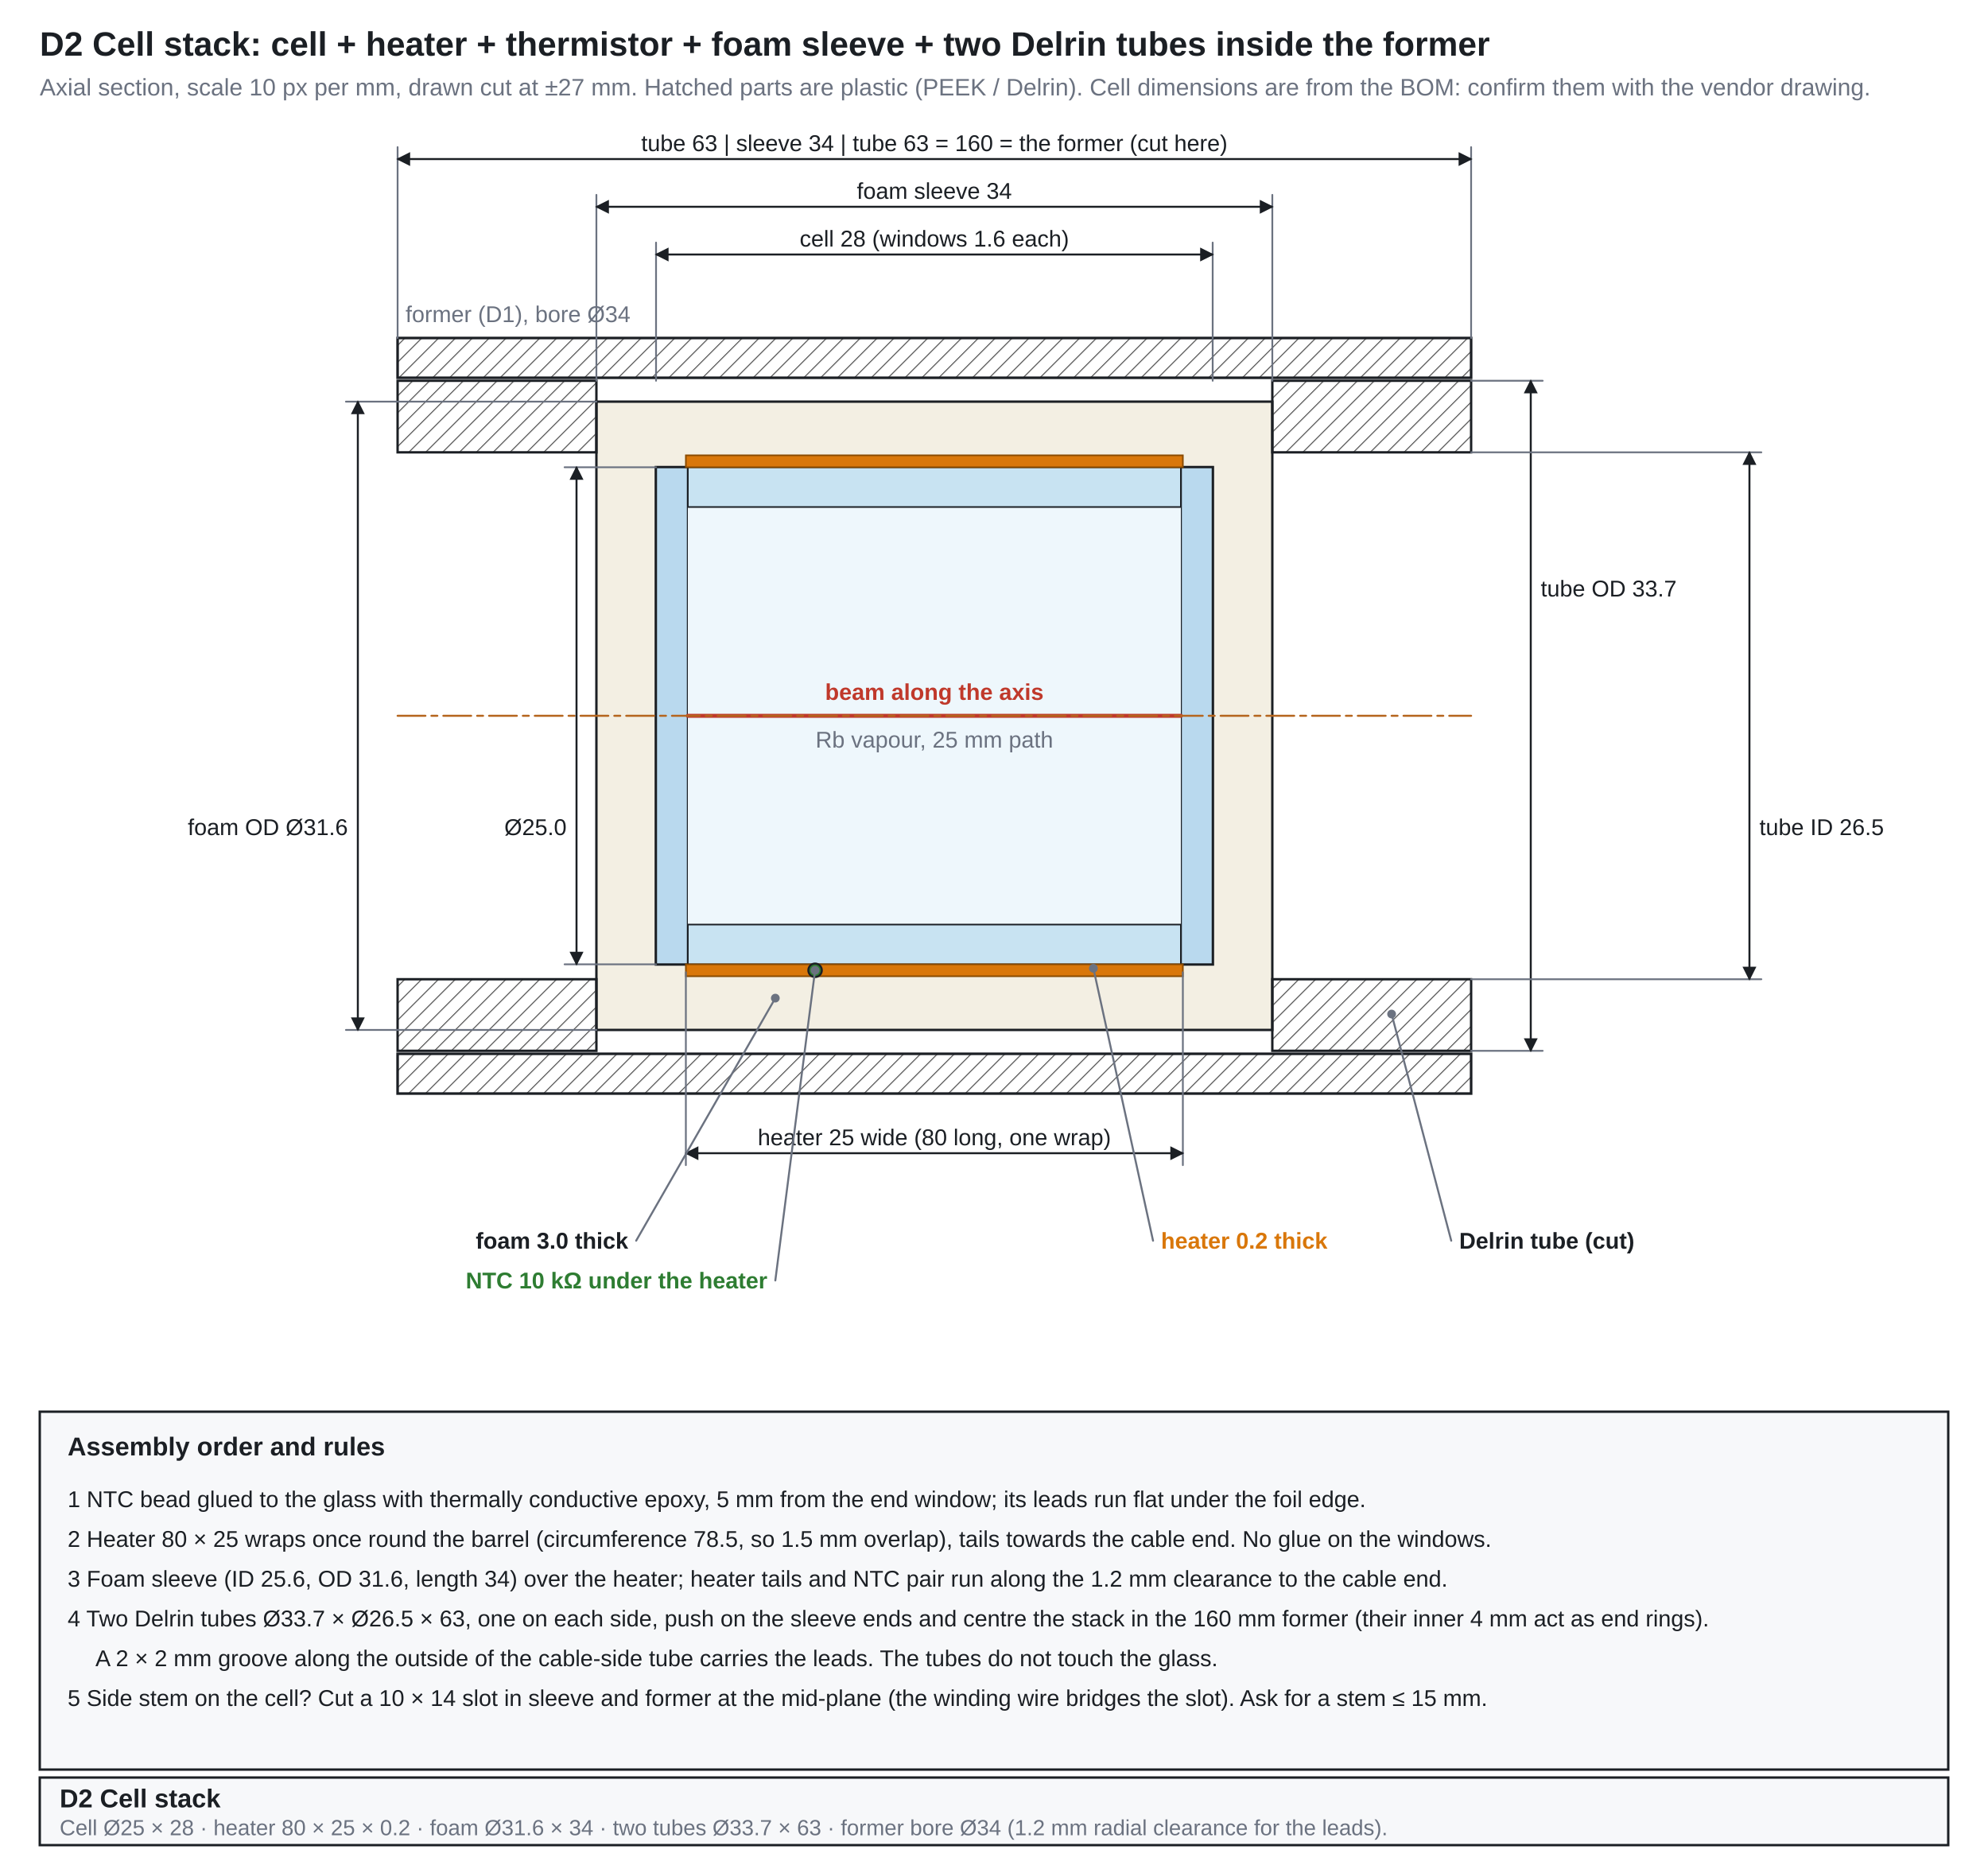
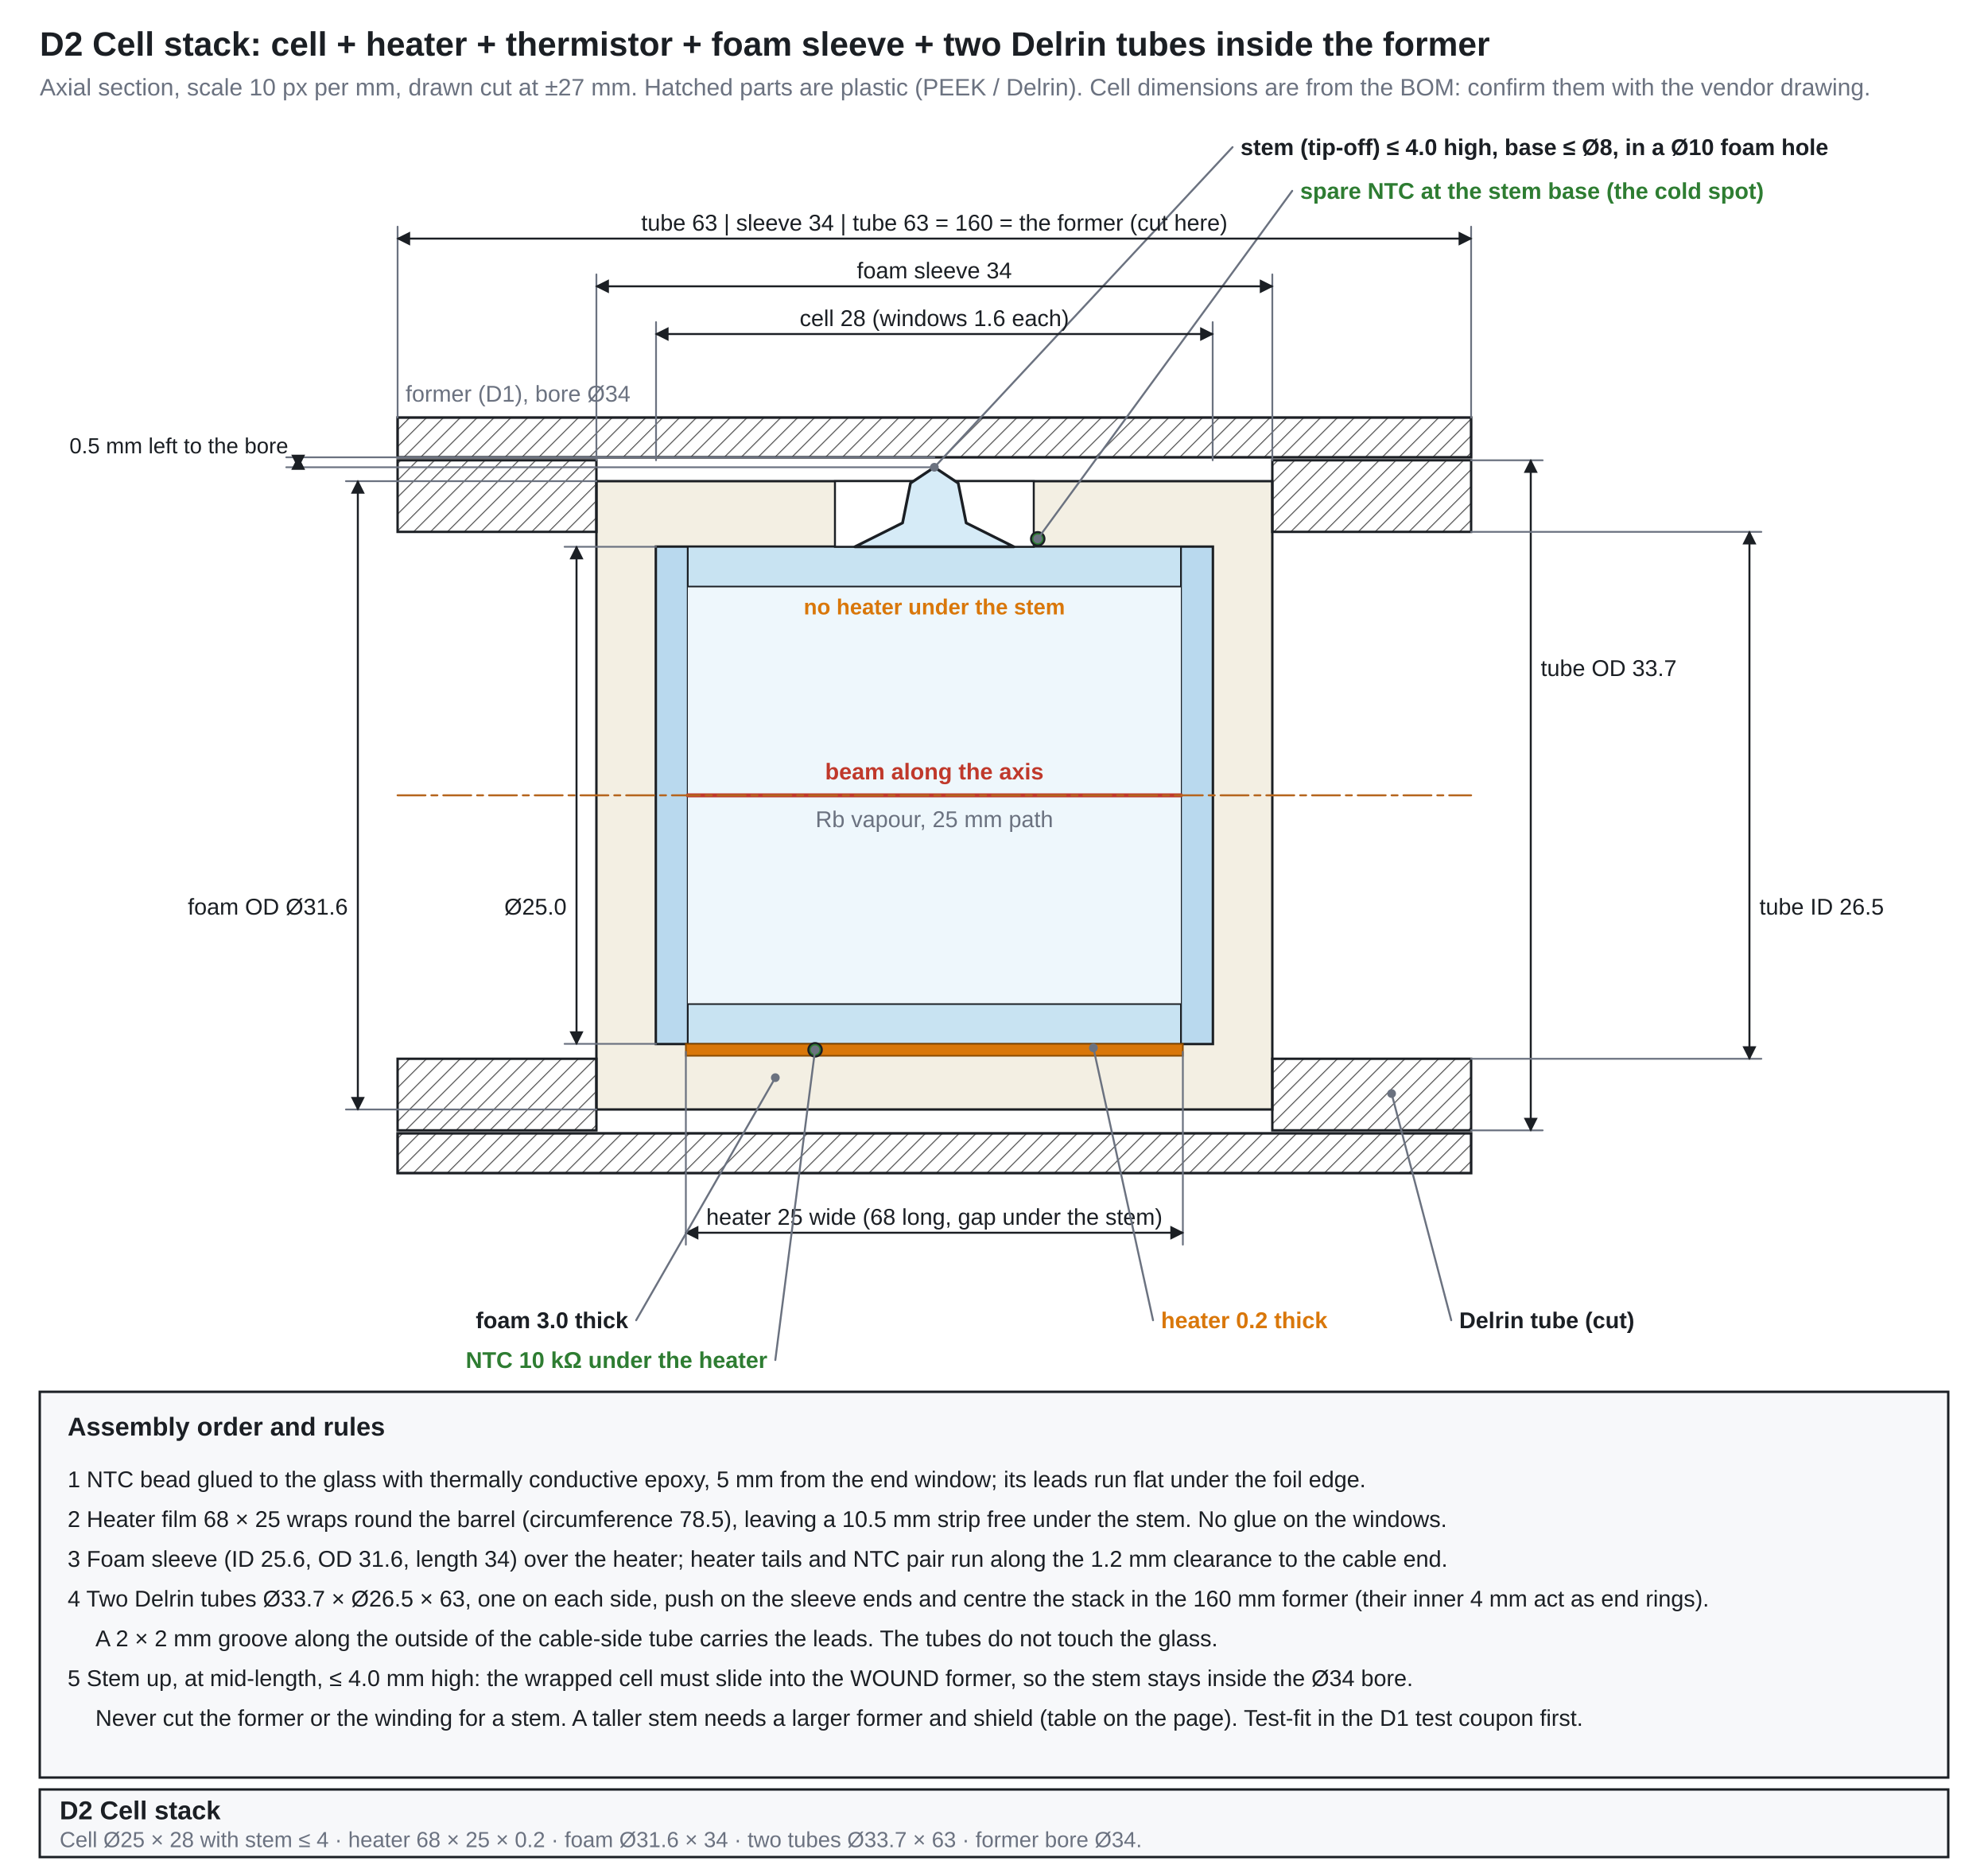
<svg xmlns="http://www.w3.org/2000/svg" viewBox="0 0 1000 940" role="img" aria-labelledby="t d" font-family="Segoe UI, Arial, Helvetica, sans-serif">
  <defs>
    <pattern id="hatch" width="6" height="6" patternUnits="userSpaceOnUse" patternTransform="rotate(45)">
      <line x1="0" y1="0" x2="0" y2="6" stroke="#555" stroke-width="1" />
    </pattern>
    <pattern id="hatchf" width="4" height="4" patternUnits="userSpaceOnUse" patternTransform="rotate(-45)">
      <line x1="0" y1="0" x2="0" y2="4" stroke="#888" stroke-width="0.8" />
    </pattern>
    <pattern id="dots" width="5" height="5" patternUnits="userSpaceOnUse">
      <circle cx="2" cy="2" r="0.8" fill="#999" />
    </pattern>
    <marker id="arr" viewBox="0 0 10 10" refX="9" refY="5" markerWidth="7" markerHeight="7" orient="auto-start-reverse">
      <path d="M0 0 L10 5 L0 10 z" fill="#1b1f24" />
    </marker>
    <marker id="arrg" viewBox="0 0 10 10" refX="9" refY="5" markerWidth="7" markerHeight="7" orient="auto-start-reverse">
      <path d="M0 0 L10 5 L0 10 z" fill="#6b7280" />
    </marker>
  </defs>
  <rect width="1000" height="940" fill="#ffffff" />
  <text x="20.00" y="28.00" font-size="17" text-anchor="start" fill="#1b1f24" font-weight="700">D2  Cell stack: cell + heater + thermistor + foam sleeve + two Delrin tubes inside the former</text>
  <text x="20.00" y="48.00" font-size="12" text-anchor="start" fill="#6b7280">Axial section, scale 10 px per mm, drawn cut at ±27 mm. Hatched parts are plastic (PEEK / Delrin). Cell dimensions are from the BOM: confirm them with the vendor drawing.</text>
-   <rect x="200.00" y="170.00" width="540.00" height="20.00" rx="0" fill="url(#hatch)" stroke="#1b1f24" stroke-width="1.3" />
-   <rect x="200.00" y="530.00" width="540.00" height="20.00" rx="0" fill="url(#hatch)" stroke="#1b1f24" stroke-width="1.3" />
-   <text x="204.00" y="162.00" font-size="11.5" text-anchor="start" fill="#6b7280">former (D1), bore Ø34</text>
-   <rect x="300.00" y="202.00" width="340.00" height="316.00" rx="0" fill="#f3efe3" stroke="#1b1f24" stroke-width="1.2" />
-   <rect x="640.00" y="191.50" width="100.00" height="36.00" rx="0" fill="url(#hatch)" stroke="#1b1f24" stroke-width="1.2" />
-   <rect x="640.00" y="492.50" width="100.00" height="36.00" rx="0" fill="url(#hatch)" stroke="#1b1f24" stroke-width="1.2" />
-   <rect x="200.00" y="191.50" width="100.00" height="36.00" rx="0" fill="url(#hatch)" stroke="#1b1f24" stroke-width="1.2" />
-   <rect x="200.00" y="492.50" width="100.00" height="36.00" rx="0" fill="url(#hatch)" stroke="#1b1f24" stroke-width="1.2" />
-   <rect x="330.00" y="235.00" width="280.00" height="250.00" rx="0" fill="#d6ebf7" stroke="#1b1f24" stroke-width="1.4" />
-   <rect x="330.00" y="235.00" width="16.00" height="250.00" rx="0" fill="#b9d9ee" stroke="#1b1f24" stroke-width="1.0" />
-   <rect x="594.00" y="235.00" width="16.00" height="250.00" rx="0" fill="#b9d9ee" stroke="#1b1f24" stroke-width="1.0" />
-   <rect x="346.00" y="255.00" width="248.00" height="210.00" rx="0" fill="#eef7fc" stroke="none" stroke-width="0" />
-   <rect x="346.00" y="235.00" width="248.00" height="20.00" rx="0" fill="#c8e3f2" stroke="#1b1f24" stroke-width="0.8" />
-   <rect x="346.00" y="465.00" width="248.00" height="20.00" rx="0" fill="#c8e3f2" stroke="#1b1f24" stroke-width="0.8" />
-   <rect x="345.00" y="229.00" width="250.00" height="6.00" rx="0" fill="#d9770a" stroke="#8a4b00" stroke-width="0.8" />
-   <rect x="345.00" y="485.00" width="250.00" height="6.00" rx="0" fill="#d9770a" stroke="#8a4b00" stroke-width="0.8" />
-   <circle cx="410.00" cy="488.00" r="3.40" fill="#2e7d32" stroke="#1b1f24" stroke-width="1.0" />
-   <line x1="346.00" y1="360.00" x2="594.00" y2="360.00" stroke="#c0392b" stroke-width="2.0" stroke-linecap="round" />
-   <text x="470.00" y="352.00" font-size="11.5" text-anchor="middle" fill="#c0392b" font-weight="700">beam along the axis</text>
-   <text x="470.00" y="376.00" font-size="11.5" text-anchor="middle" fill="#6b7280">Rb vapour, 25 mm path</text>
-   <line x1="200.00" y1="360.00" x2="740.00" y2="360.00" stroke="#b5651d" stroke-width="1.0" stroke-dasharray="14 3 3 3" stroke-linecap="round" />
-   <line x1="330.00" y1="191.50" x2="330.00" y2="122.00" stroke="#6b7280" stroke-width="0.9" stroke-linecap="round" />
-   <line x1="610.00" y1="191.50" x2="610.00" y2="122.00" stroke="#6b7280" stroke-width="0.9" stroke-linecap="round" />
-   <line x1="330.00" y1="128.00" x2="610.00" y2="128.00" stroke="#1b1f24" stroke-width="1" marker-start="url(#arr)" marker-end="url(#arr)" />
-   <text x="470.00" y="124.00" font-size="11.5" text-anchor="middle" fill="#1b1f24">cell 28 (windows 1.6 each)</text>
-   <line x1="300.00" y1="191.50" x2="300.00" y2="98.00" stroke="#6b7280" stroke-width="0.9" stroke-linecap="round" />
-   <line x1="640.00" y1="191.50" x2="640.00" y2="98.00" stroke="#6b7280" stroke-width="0.9" stroke-linecap="round" />
-   <line x1="300.00" y1="104.00" x2="640.00" y2="104.00" stroke="#1b1f24" stroke-width="1" marker-start="url(#arr)" marker-end="url(#arr)" />
-   <text x="470.00" y="100.00" font-size="11.5" text-anchor="middle" fill="#1b1f24">foam sleeve 34</text>
-   <line x1="200.00" y1="170.00" x2="200.00" y2="74.00" stroke="#6b7280" stroke-width="0.9" stroke-linecap="round" />
-   <line x1="740.00" y1="170.00" x2="740.00" y2="74.00" stroke="#6b7280" stroke-width="0.9" stroke-linecap="round" />
-   <line x1="200.00" y1="80.00" x2="740.00" y2="80.00" stroke="#1b1f24" stroke-width="1" marker-start="url(#arr)" marker-end="url(#arr)" />
-   <text x="470.00" y="76.00" font-size="11.5" text-anchor="middle" fill="#1b1f24">tube 63 | sleeve 34 | tube 63 = 160 = the former (cut here)</text>
-   <line x1="345.00" y1="489.00" x2="345.00" y2="586.00" stroke="#6b7280" stroke-width="0.9" stroke-linecap="round" />
-   <line x1="595.00" y1="489.00" x2="595.00" y2="586.00" stroke="#6b7280" stroke-width="0.9" stroke-linecap="round" />
-   <line x1="345.00" y1="580.00" x2="595.00" y2="580.00" stroke="#1b1f24" stroke-width="1" marker-start="url(#arr)" marker-end="url(#arr)" />
-   <text x="470.00" y="576.00" font-size="11.5" text-anchor="middle" fill="#1b1f24">heater 25 wide (80 long, one wrap)</text>
-   <line x1="330.00" y1="235.00" x2="284.00" y2="235.00" stroke="#6b7280" stroke-width="0.9" stroke-linecap="round" />
-   <line x1="330.00" y1="485.00" x2="284.00" y2="485.00" stroke="#6b7280" stroke-width="0.9" stroke-linecap="round" />
-   <line x1="290.00" y1="235.00" x2="290.00" y2="485.00" stroke="#1b1f24" stroke-width="1" marker-start="url(#arr)" marker-end="url(#arr)" />
-   <text x="285.00" y="364.00" font-size="11.5" text-anchor="end" fill="#1b1f24" />
-   <text x="285.00" y="420.00" font-size="11.5" text-anchor="end" fill="#1b1f24">Ø25.0</text>
-   <line x1="300.00" y1="202.00" x2="174.00" y2="202.00" stroke="#6b7280" stroke-width="0.9" stroke-linecap="round" />
-   <line x1="300.00" y1="518.00" x2="174.00" y2="518.00" stroke="#6b7280" stroke-width="0.9" stroke-linecap="round" />
-   <line x1="180.00" y1="202.00" x2="180.00" y2="518.00" stroke="#1b1f24" stroke-width="1" marker-start="url(#arr)" marker-end="url(#arr)" />
-   <text x="175.00" y="364.00" font-size="11.5" text-anchor="end" fill="#1b1f24" />
-   <text x="175.00" y="420.00" font-size="11.5" text-anchor="end" fill="#1b1f24">foam OD Ø31.6</text>
-   <line x1="740.00" y1="191.50" x2="776.00" y2="191.50" stroke="#6b7280" stroke-width="0.9" stroke-linecap="round" />
-   <line x1="740.00" y1="528.50" x2="776.00" y2="528.50" stroke="#6b7280" stroke-width="0.9" stroke-linecap="round" />
-   <line x1="770.00" y1="191.50" x2="770.00" y2="528.50" stroke="#1b1f24" stroke-width="1" marker-start="url(#arr)" marker-end="url(#arr)" />
-   <text x="775.00" y="364.00" font-size="11.5" text-anchor="start" fill="#1b1f24" />
-   <text x="775.00" y="300.00" font-size="11.5" text-anchor="start" fill="#1b1f24">tube OD 33.7</text>
-   <line x1="740.00" y1="227.50" x2="886.00" y2="227.50" stroke="#6b7280" stroke-width="0.9" stroke-linecap="round" />
-   <line x1="740.00" y1="492.50" x2="886.00" y2="492.50" stroke="#6b7280" stroke-width="0.9" stroke-linecap="round" />
-   <line x1="880.00" y1="227.50" x2="880.00" y2="492.50" stroke="#1b1f24" stroke-width="1" marker-start="url(#arr)" marker-end="url(#arr)" />
-   <text x="885.00" y="364.00" font-size="11.5" text-anchor="start" fill="#1b1f24" />
-   <text x="885.00" y="420.00" font-size="11.5" text-anchor="start" fill="#1b1f24">tube ID 26.5</text>
-   <line x1="410.00" y1="488.00" x2="390.00" y2="644.00" stroke="#6b7280" stroke-width="1.0" stroke-linecap="round" />
-   <circle cx="410.00" cy="488.00" r="2.2" fill="#6b7280" />
-   <text x="386.00" y="648.00" font-size="11.5" text-anchor="end" fill="#2e7d32" font-weight="700">NTC 10 kΩ under the heater</text>
-   <line x1="550.00" y1="487.00" x2="580.00" y2="624.00" stroke="#6b7280" stroke-width="1.0" stroke-linecap="round" />
-   <circle cx="550.00" cy="487.00" r="2.2" fill="#6b7280" />
-   <text x="584.00" y="628.00" font-size="11.5" text-anchor="start" fill="#d9770a" font-weight="700">heater 0.2 thick</text>
-   <line x1="700.00" y1="510.00" x2="730.00" y2="624.00" stroke="#6b7280" stroke-width="1.0" stroke-linecap="round" />
-   <circle cx="700.00" cy="510.00" r="2.2" fill="#6b7280" />
-   <text x="734.00" y="628.00" font-size="11.5" text-anchor="start" fill="#1b1f24" font-weight="700">Delrin tube (cut)</text>
-   <line x1="390.00" y1="502.00" x2="320.00" y2="624.00" stroke="#6b7280" stroke-width="1.0" stroke-linecap="round" />
-   <circle cx="390.00" cy="502.00" r="2.2" fill="#6b7280" />
-   <text x="316.00" y="628.00" font-size="11.5" text-anchor="end" fill="#1b1f24" font-weight="700">foam 3.0 thick</text>
-   <rect x="20.00" y="710.00" width="960.00" height="180.00" rx="0" fill="#f7f8fa" stroke="#1b1f24" stroke-width="1.2" />
-   <text x="34.00" y="732.00" font-size="13" text-anchor="start" fill="#1b1f24" font-weight="700">Assembly order and rules</text>
-   <text x="34.00" y="758.00" font-size="11.5" text-anchor="start" fill="#1b1f24">1  NTC bead glued to the glass with thermally conductive epoxy, 5 mm from the end window; its leads run flat under the foil edge.</text>
-   <text x="34.00" y="778.00" font-size="11.5" text-anchor="start" fill="#1b1f24">2  Heater 80 × 25 wraps once round the barrel (circumference 78.5, so 1.5 mm overlap), tails towards the cable end. No glue on the windows.</text>
-   <text x="34.00" y="798.00" font-size="11.5" text-anchor="start" fill="#1b1f24">3  Foam sleeve (ID 25.6, OD 31.6, length 34) over the heater; heater tails and NTC pair run along the 1.2 mm clearance to the cable end.</text>
-   <text x="34.00" y="818.00" font-size="11.5" text-anchor="start" fill="#1b1f24">4  Two Delrin tubes Ø33.7 × Ø26.5 × 63, one on each side, push on the sleeve ends and centre the stack in the 160 mm former (their inner 4 mm act as end rings).</text>
-   <text x="48.00" y="838.00" font-size="11.5" text-anchor="start" fill="#1b1f24">A 2 × 2 mm groove along the outside of the cable-side tube carries the leads. The tubes do not touch the glass.</text>
-   <text x="34.00" y="858.00" font-size="11.5" text-anchor="start" fill="#1b1f24">5  Side stem on the cell? Cut a 10 × 14 slot in sleeve and former at the mid-plane (the winding wire bridges the slot). Ask for a stem ≤ 15 mm.</text>
-   <rect x="20.00" y="894.00" width="960.00" height="34.00" rx="0" fill="#f7f8fa" stroke="#1b1f24" stroke-width="1.2" />
-   <text x="30.00" y="909.00" font-size="13" text-anchor="start" fill="#1b1f24" font-weight="700">D2  Cell stack</text>
-   <text x="30.00" y="923.00" font-size="11" text-anchor="start" fill="#6b7280">Cell Ø25 × 28 · heater 80 × 25 × 0.2 · foam Ø31.6 × 34 · two tubes Ø33.7 × 63 · former bore Ø34 (1.2 mm radial clearance for the leads).</text>
+   <rect x="200.00" y="210.00" width="540.00" height="20.00" rx="0" fill="url(#hatch)" stroke="#1b1f24" stroke-width="1.3" />
+   <rect x="200.00" y="570.00" width="540.00" height="20.00" rx="0" fill="url(#hatch)" stroke="#1b1f24" stroke-width="1.3" />
+   <text x="204.00" y="202.00" font-size="11.5" text-anchor="start" fill="#6b7280">former (D1), bore Ø34</text>
+   <rect x="300.00" y="242.00" width="340.00" height="316.00" rx="0" fill="#f3efe3" stroke="#1b1f24" stroke-width="1.2" />
+   <rect x="640.00" y="231.50" width="100.00" height="36.00" rx="0" fill="url(#hatch)" stroke="#1b1f24" stroke-width="1.2" />
+   <rect x="640.00" y="532.50" width="100.00" height="36.00" rx="0" fill="url(#hatch)" stroke="#1b1f24" stroke-width="1.2" />
+   <rect x="200.00" y="231.50" width="100.00" height="36.00" rx="0" fill="url(#hatch)" stroke="#1b1f24" stroke-width="1.2" />
+   <rect x="200.00" y="532.50" width="100.00" height="36.00" rx="0" fill="url(#hatch)" stroke="#1b1f24" stroke-width="1.2" />
+   <rect x="330.00" y="275.00" width="280.00" height="250.00" rx="0" fill="#d6ebf7" stroke="#1b1f24" stroke-width="1.4" />
+   <rect x="330.00" y="275.00" width="16.00" height="250.00" rx="0" fill="#b9d9ee" stroke="#1b1f24" stroke-width="1.0" />
+   <rect x="594.00" y="275.00" width="16.00" height="250.00" rx="0" fill="#b9d9ee" stroke="#1b1f24" stroke-width="1.0" />
+   <rect x="346.00" y="295.00" width="248.00" height="210.00" rx="0" fill="#eef7fc" stroke="none" stroke-width="0" />
+   <rect x="346.00" y="275.00" width="248.00" height="20.00" rx="0" fill="#c8e3f2" stroke="#1b1f24" stroke-width="0.8" />
+   <rect x="346.00" y="505.00" width="248.00" height="20.00" rx="0" fill="#c8e3f2" stroke="#1b1f24" stroke-width="0.8" />
+   <rect x="345.00" y="525.00" width="250.00" height="6.00" rx="0" fill="#d9770a" stroke="#8a4b00" stroke-width="0.8" />
+   <rect x="420.00" y="242.00" width="100.00" height="33.00" rx="0" fill="#ffffff" stroke="#1b1f24" stroke-width="1.0" />
+   <polygon points="430.00,275.00 454.00,263.00 458.00,243.00 470.00,235.00 482.00,243.00 486.00,263.00 510.00,275.00" fill="#d6ebf7" stroke="#1b1f24" stroke-width="1.4" stroke-linejoin="round" stroke-linecap="round" />
+   <circle cx="522.00" cy="271.00" r="3.40" fill="#2e7d32" stroke="#1b1f24" stroke-width="1.0" />
+   <circle cx="410.00" cy="528.00" r="3.40" fill="#2e7d32" stroke="#1b1f24" stroke-width="1.0" />
+   <line x1="346.00" y1="400.00" x2="594.00" y2="400.00" stroke="#c0392b" stroke-width="2.0" stroke-linecap="round" />
+   <text x="470.00" y="392.00" font-size="11.5" text-anchor="middle" fill="#c0392b" font-weight="700">beam along the axis</text>
+   <text x="470.00" y="416.00" font-size="11.5" text-anchor="middle" fill="#6b7280">Rb vapour, 25 mm path</text>
+   <line x1="470.00" y1="235.00" x2="620.00" y2="74.00" stroke="#6b7280" stroke-width="1.0" stroke-linecap="round" />
+   <circle cx="470.00" cy="235.00" r="2.2" fill="#6b7280" />
+   <text x="624.00" y="78.00" font-size="11.5" text-anchor="start" fill="#1b1f24" font-weight="700">stem (tip-off) ≤ 4.0 high, base ≤ Ø8, in a Ø10 foam hole</text>
+   <line x1="522.00" y1="271.00" x2="650.00" y2="96.00" stroke="#6b7280" stroke-width="1.0" stroke-linecap="round" />
+   <circle cx="522.00" cy="271.00" r="2.2" fill="#6b7280" />
+   <text x="654.00" y="100.00" font-size="11.5" text-anchor="start" fill="#2e7d32" font-weight="700">spare NTC at the stem base (the cold spot)</text>
+   <text x="470.00" y="309.00" font-size="11" text-anchor="middle" fill="#d9770a" font-weight="700">no heater under the stem</text>
+   <line x1="200.00" y1="400.00" x2="740.00" y2="400.00" stroke="#b5651d" stroke-width="1.0" stroke-dasharray="14 3 3 3" stroke-linecap="round" />
+   <line x1="470.00" y1="230.00" x2="144.00" y2="230.00" stroke="#6b7280" stroke-width="0.9" stroke-linecap="round" />
+   <line x1="470.00" y1="235.00" x2="144.00" y2="235.00" stroke="#6b7280" stroke-width="0.9" stroke-linecap="round" />
+   <line x1="150.00" y1="230.00" x2="150.00" y2="235.00" stroke="#1b1f24" stroke-width="1" marker-start="url(#arr)" marker-end="url(#arr)" />
+   <text x="145.00" y="236.50" font-size="11.5" text-anchor="end" fill="#1b1f24" />
+   <text x="145.00" y="228.00" font-size="11" text-anchor="end" fill="#1b1f24">0.5 mm left to the bore</text>
+   <line x1="330.00" y1="231.50" x2="330.00" y2="162.00" stroke="#6b7280" stroke-width="0.9" stroke-linecap="round" />
+   <line x1="610.00" y1="231.50" x2="610.00" y2="162.00" stroke="#6b7280" stroke-width="0.9" stroke-linecap="round" />
+   <line x1="330.00" y1="168.00" x2="610.00" y2="168.00" stroke="#1b1f24" stroke-width="1" marker-start="url(#arr)" marker-end="url(#arr)" />
+   <text x="470.00" y="164.00" font-size="11.5" text-anchor="middle" fill="#1b1f24">cell 28 (windows 1.6 each)</text>
+   <line x1="300.00" y1="231.50" x2="300.00" y2="138.00" stroke="#6b7280" stroke-width="0.9" stroke-linecap="round" />
+   <line x1="640.00" y1="231.50" x2="640.00" y2="138.00" stroke="#6b7280" stroke-width="0.9" stroke-linecap="round" />
+   <line x1="300.00" y1="144.00" x2="640.00" y2="144.00" stroke="#1b1f24" stroke-width="1" marker-start="url(#arr)" marker-end="url(#arr)" />
+   <text x="470.00" y="140.00" font-size="11.5" text-anchor="middle" fill="#1b1f24">foam sleeve 34</text>
+   <line x1="200.00" y1="210.00" x2="200.00" y2="114.00" stroke="#6b7280" stroke-width="0.9" stroke-linecap="round" />
+   <line x1="740.00" y1="210.00" x2="740.00" y2="114.00" stroke="#6b7280" stroke-width="0.9" stroke-linecap="round" />
+   <line x1="200.00" y1="120.00" x2="740.00" y2="120.00" stroke="#1b1f24" stroke-width="1" marker-start="url(#arr)" marker-end="url(#arr)" />
+   <text x="470.00" y="116.00" font-size="11.5" text-anchor="middle" fill="#1b1f24">tube 63 | sleeve 34 | tube 63 = 160 = the former (cut here)</text>
+   <line x1="345.00" y1="529.00" x2="345.00" y2="626.00" stroke="#6b7280" stroke-width="0.9" stroke-linecap="round" />
+   <line x1="595.00" y1="529.00" x2="595.00" y2="626.00" stroke="#6b7280" stroke-width="0.9" stroke-linecap="round" />
+   <line x1="345.00" y1="620.00" x2="595.00" y2="620.00" stroke="#1b1f24" stroke-width="1" marker-start="url(#arr)" marker-end="url(#arr)" />
+   <text x="470.00" y="616.00" font-size="11.5" text-anchor="middle" fill="#1b1f24">heater 25 wide (68 long, gap under the stem)</text>
+   <line x1="330.00" y1="275.00" x2="284.00" y2="275.00" stroke="#6b7280" stroke-width="0.9" stroke-linecap="round" />
+   <line x1="330.00" y1="525.00" x2="284.00" y2="525.00" stroke="#6b7280" stroke-width="0.9" stroke-linecap="round" />
+   <line x1="290.00" y1="275.00" x2="290.00" y2="525.00" stroke="#1b1f24" stroke-width="1" marker-start="url(#arr)" marker-end="url(#arr)" />
+   <text x="285.00" y="404.00" font-size="11.5" text-anchor="end" fill="#1b1f24" />
+   <text x="285.00" y="460.00" font-size="11.5" text-anchor="end" fill="#1b1f24">Ø25.0</text>
+   <line x1="300.00" y1="242.00" x2="174.00" y2="242.00" stroke="#6b7280" stroke-width="0.9" stroke-linecap="round" />
+   <line x1="300.00" y1="558.00" x2="174.00" y2="558.00" stroke="#6b7280" stroke-width="0.9" stroke-linecap="round" />
+   <line x1="180.00" y1="242.00" x2="180.00" y2="558.00" stroke="#1b1f24" stroke-width="1" marker-start="url(#arr)" marker-end="url(#arr)" />
+   <text x="175.00" y="404.00" font-size="11.5" text-anchor="end" fill="#1b1f24" />
+   <text x="175.00" y="460.00" font-size="11.5" text-anchor="end" fill="#1b1f24">foam OD Ø31.6</text>
+   <line x1="740.00" y1="231.50" x2="776.00" y2="231.50" stroke="#6b7280" stroke-width="0.9" stroke-linecap="round" />
+   <line x1="740.00" y1="568.50" x2="776.00" y2="568.50" stroke="#6b7280" stroke-width="0.9" stroke-linecap="round" />
+   <line x1="770.00" y1="231.50" x2="770.00" y2="568.50" stroke="#1b1f24" stroke-width="1" marker-start="url(#arr)" marker-end="url(#arr)" />
+   <text x="775.00" y="404.00" font-size="11.5" text-anchor="start" fill="#1b1f24" />
+   <text x="775.00" y="340.00" font-size="11.5" text-anchor="start" fill="#1b1f24">tube OD 33.7</text>
+   <line x1="740.00" y1="267.50" x2="886.00" y2="267.50" stroke="#6b7280" stroke-width="0.9" stroke-linecap="round" />
+   <line x1="740.00" y1="532.50" x2="886.00" y2="532.50" stroke="#6b7280" stroke-width="0.9" stroke-linecap="round" />
+   <line x1="880.00" y1="267.50" x2="880.00" y2="532.50" stroke="#1b1f24" stroke-width="1" marker-start="url(#arr)" marker-end="url(#arr)" />
+   <text x="885.00" y="404.00" font-size="11.5" text-anchor="start" fill="#1b1f24" />
+   <text x="885.00" y="460.00" font-size="11.5" text-anchor="start" fill="#1b1f24">tube ID 26.5</text>
+   <line x1="410.00" y1="528.00" x2="390.00" y2="684.00" stroke="#6b7280" stroke-width="1.0" stroke-linecap="round" />
+   <circle cx="410.00" cy="528.00" r="2.2" fill="#6b7280" />
+   <text x="386.00" y="688.00" font-size="11.5" text-anchor="end" fill="#2e7d32" font-weight="700">NTC 10 kΩ under the heater</text>
+   <line x1="550.00" y1="527.00" x2="580.00" y2="664.00" stroke="#6b7280" stroke-width="1.0" stroke-linecap="round" />
+   <circle cx="550.00" cy="527.00" r="2.2" fill="#6b7280" />
+   <text x="584.00" y="668.00" font-size="11.5" text-anchor="start" fill="#d9770a" font-weight="700">heater 0.2 thick</text>
+   <line x1="700.00" y1="550.00" x2="730.00" y2="664.00" stroke="#6b7280" stroke-width="1.0" stroke-linecap="round" />
+   <circle cx="700.00" cy="550.00" r="2.2" fill="#6b7280" />
+   <text x="734.00" y="668.00" font-size="11.5" text-anchor="start" fill="#1b1f24" font-weight="700">Delrin tube (cut)</text>
+   <line x1="390.00" y1="542.00" x2="320.00" y2="664.00" stroke="#6b7280" stroke-width="1.0" stroke-linecap="round" />
+   <circle cx="390.00" cy="542.00" r="2.2" fill="#6b7280" />
+   <text x="316.00" y="668.00" font-size="11.5" text-anchor="end" fill="#1b1f24" font-weight="700">foam 3.0 thick</text>
+   <rect x="20.00" y="700.00" width="960.00" height="194.00" rx="0" fill="#f7f8fa" stroke="#1b1f24" stroke-width="1.2" />
+   <text x="34.00" y="722.00" font-size="13" text-anchor="start" fill="#1b1f24" font-weight="700">Assembly order and rules</text>
+   <text x="34.00" y="748.00" font-size="11.5" text-anchor="start" fill="#1b1f24">1  NTC bead glued to the glass with thermally conductive epoxy, 5 mm from the end window; its leads run flat under the foil edge.</text>
+   <text x="34.00" y="768.00" font-size="11.5" text-anchor="start" fill="#1b1f24">2  Heater film 68 × 25 wraps round the barrel (circumference 78.5), leaving a 10.5 mm strip free under the stem. No glue on the windows.</text>
+   <text x="34.00" y="788.00" font-size="11.5" text-anchor="start" fill="#1b1f24">3  Foam sleeve (ID 25.6, OD 31.6, length 34) over the heater; heater tails and NTC pair run along the 1.2 mm clearance to the cable end.</text>
+   <text x="34.00" y="808.00" font-size="11.5" text-anchor="start" fill="#1b1f24">4  Two Delrin tubes Ø33.7 × Ø26.5 × 63, one on each side, push on the sleeve ends and centre the stack in the 160 mm former (their inner 4 mm act as end rings).</text>
+   <text x="48.00" y="828.00" font-size="11.5" text-anchor="start" fill="#1b1f24">A 2 × 2 mm groove along the outside of the cable-side tube carries the leads. The tubes do not touch the glass.</text>
+   <text x="34.00" y="848.00" font-size="11.5" text-anchor="start" fill="#1b1f24">5  Stem up, at mid-length, ≤ 4.0 mm high: the wrapped cell must slide into the WOUND former, so the stem stays inside the Ø34 bore.</text>
+   <text x="48.00" y="868.00" font-size="11.5" text-anchor="start" fill="#1b1f24">Never cut the former or the winding for a stem. A taller stem needs a larger former and shield (table on the page). Test-fit in the D1 test coupon first.</text>
+   <rect x="20.00" y="900.00" width="960.00" height="34.00" rx="0" fill="#f7f8fa" stroke="#1b1f24" stroke-width="1.2" />
+   <text x="30.00" y="915.00" font-size="13" text-anchor="start" fill="#1b1f24" font-weight="700">D2  Cell stack</text>
+   <text x="30.00" y="929.00" font-size="11" text-anchor="start" fill="#6b7280">Cell Ø25 × 28 with stem ≤ 4 · heater 68 × 25 × 0.2 · foam Ø31.6 × 34 · two tubes Ø33.7 × 63 · former bore Ø34.</text>
</svg>
